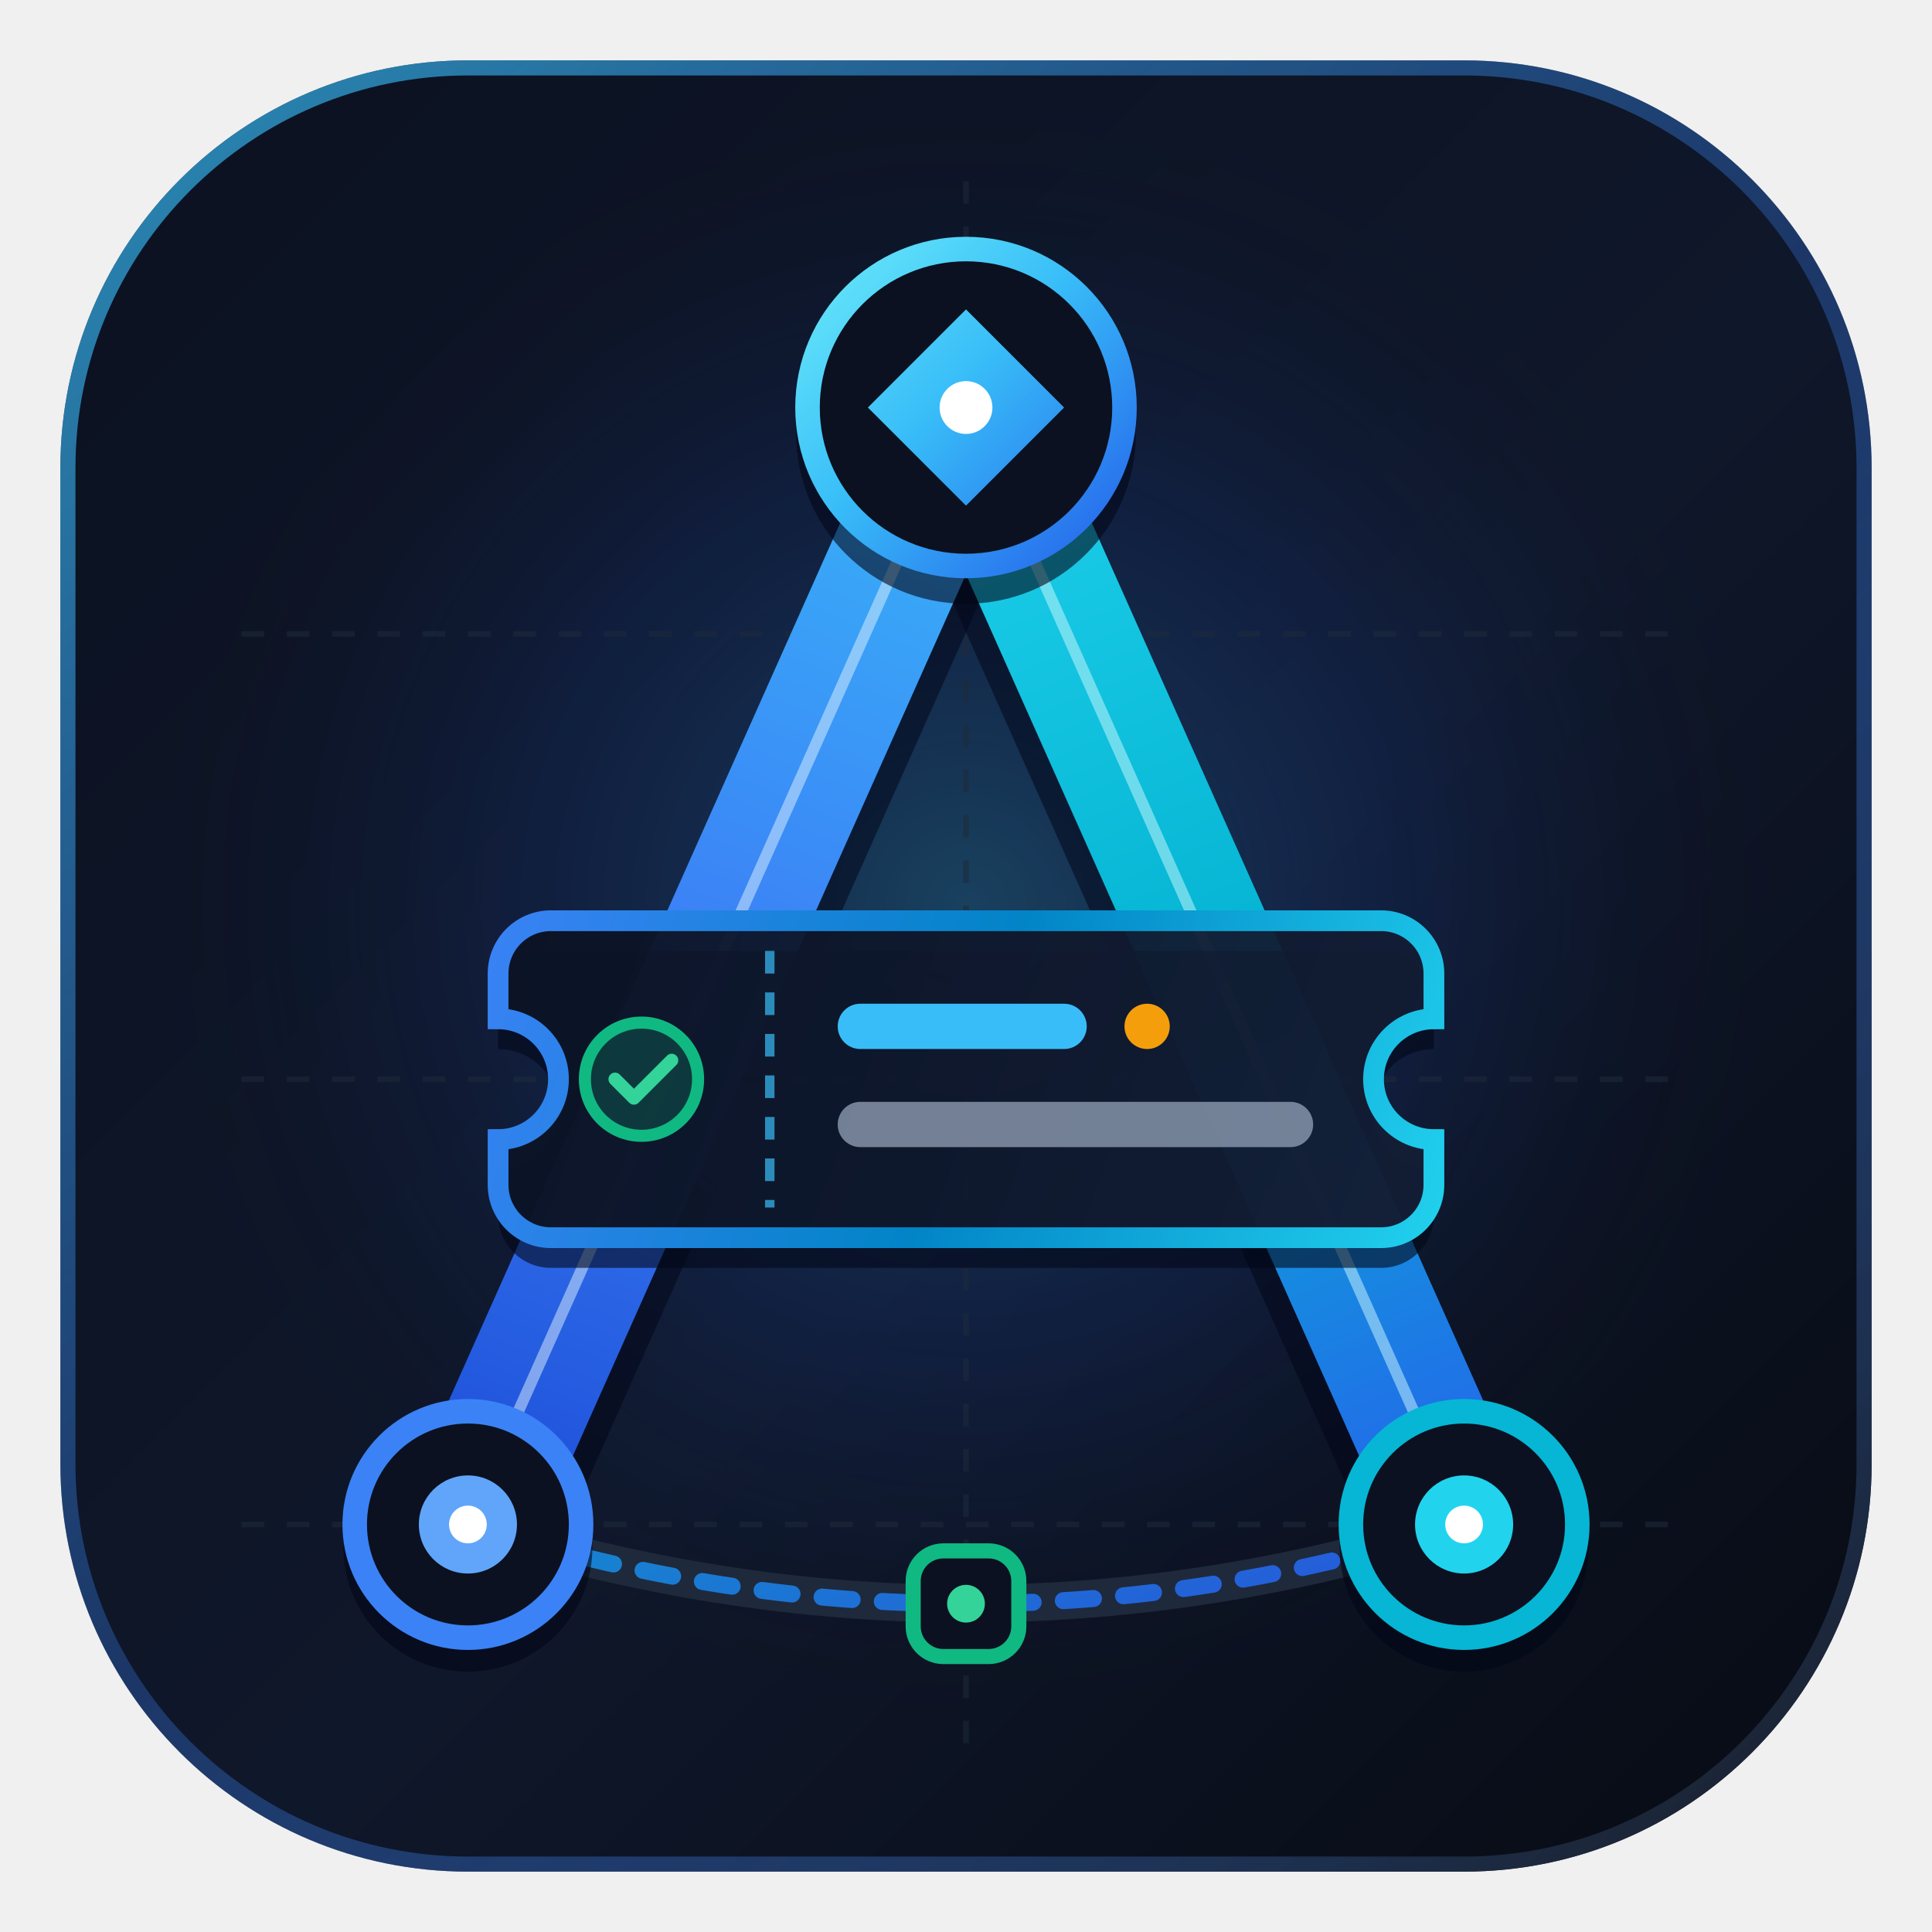
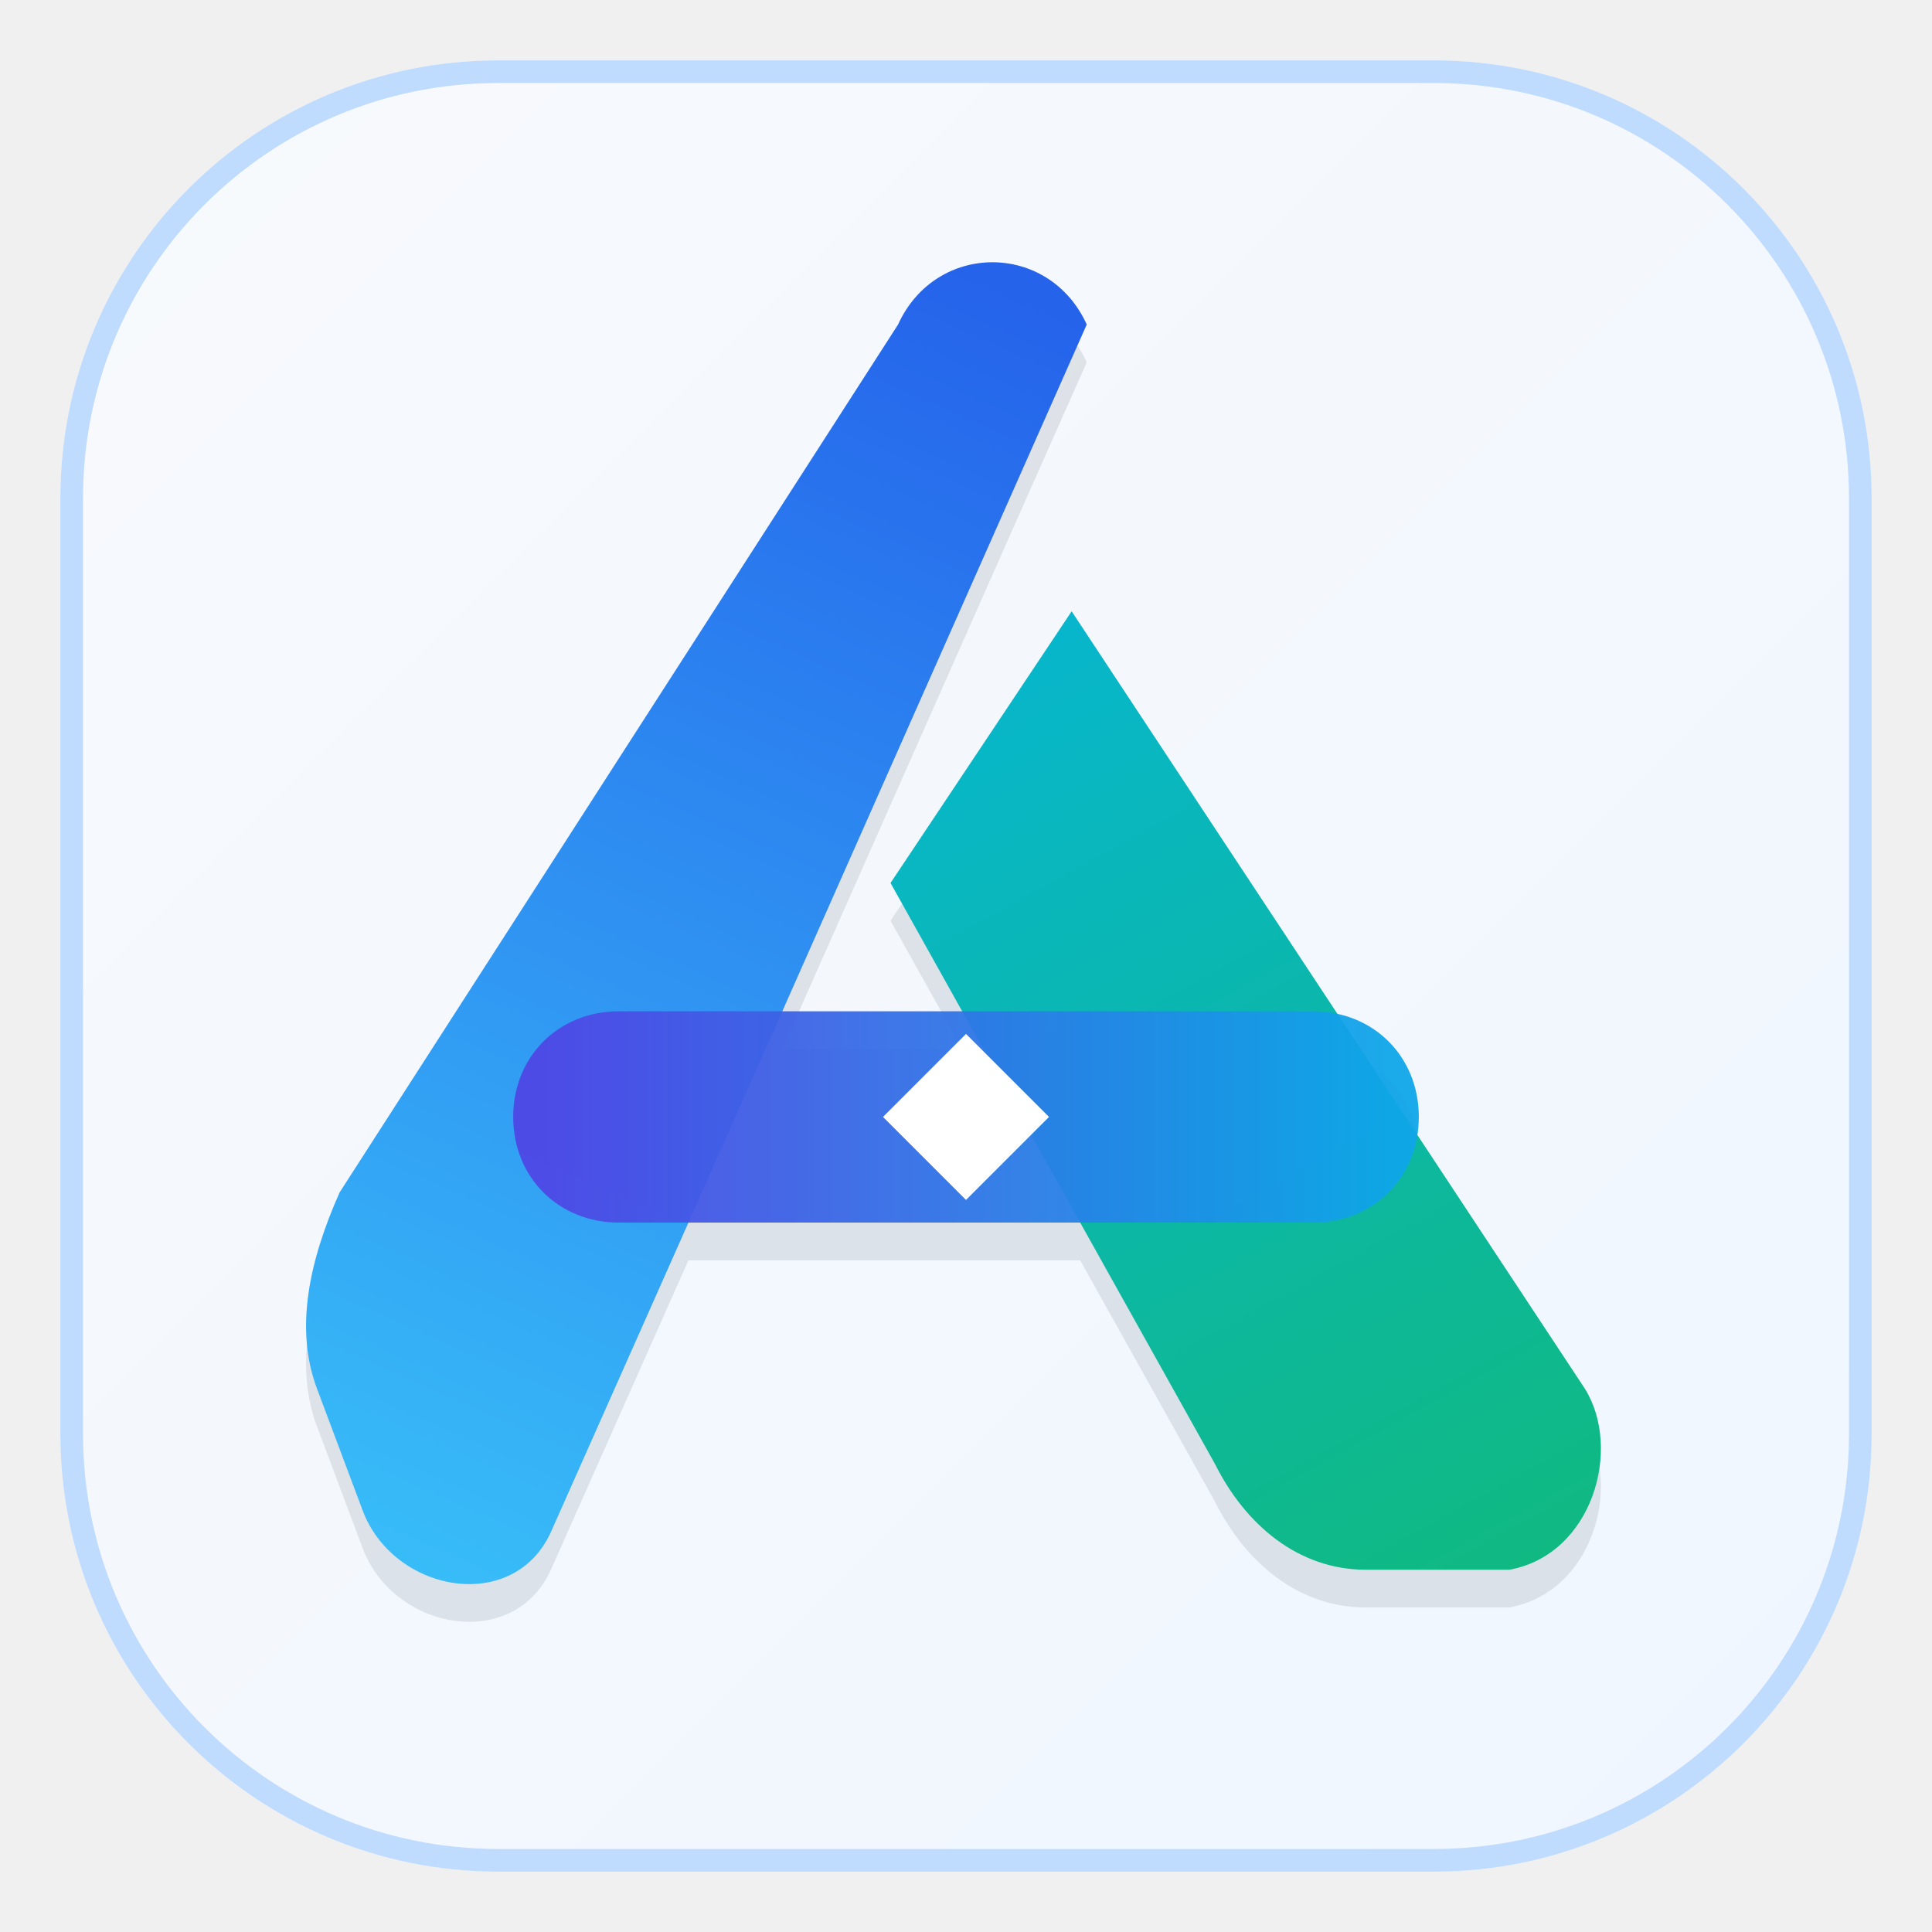
<svg xmlns="http://www.w3.org/2000/svg" viewBox="0 0 512 512" width="512" height="512" fill="none">
  <defs>
-     <linearGradient id="bg-grad" x1="0" y1="0" x2="512" y2="512" gradientUnits="userSpaceOnUse">
-       <stop offset="0%" stop-color="#0B1120" />
-       <stop offset="55%" stop-color="#0F172A" />
-       <stop offset="100%" stop-color="#070A12" />
+     <linearGradient id="ca-bg" x1="0" y1="0" x2="512" y2="512" gradientUnits="userSpaceOnUse">
+       <stop offset="0%" stop-color="#F8FAFC" />
+       <stop offset="100%" stop-color="#EFF6FF" />
    </linearGradient>
-     <radialGradient id="core-glow" cx="256" cy="240" r="220" gradientUnits="userSpaceOnUse">
-       <stop offset="0%" stop-color="#38BDF8" stop-opacity="0.26" />
-       <stop offset="55%" stop-color="#2563EB" stop-opacity="0.11" />
-       <stop offset="100%" stop-color="#0F172A" stop-opacity="0" />
-     </radialGradient>
-     <linearGradient id="rim-grad" x1="64" y1="32" x2="448" y2="480" gradientUnits="userSpaceOnUse">
-       <stop offset="0%" stop-color="#38BDF8" stop-opacity="0.65" />
-       <stop offset="50%" stop-color="#3B82F6" stop-opacity="0.30" />
-       <stop offset="100%" stop-color="#1E293B" stop-opacity="0.85" />
+     <linearGradient id="ca-left" x1="256" y1="72" x2="104" y2="416" gradientUnits="userSpaceOnUse">
+       <stop offset="0%" stop-color="#2563EB" />
+       <stop offset="100%" stop-color="#38BDF8" />
    </linearGradient>
-     <linearGradient id="rail-left" x1="256" y1="88" x2="124" y2="404" gradientUnits="userSpaceOnUse">
-       <stop offset="0%" stop-color="#38BDF8" />
-       <stop offset="50%" stop-color="#3B82F6" />
-       <stop offset="100%" stop-color="#1D4ED8" />
+     <linearGradient id="ca-right" x1="256" y1="140" x2="408" y2="416" gradientUnits="userSpaceOnUse">
+       <stop offset="0%" stop-color="#06B6D4" />
+       <stop offset="100%" stop-color="#10B981" />
    </linearGradient>
-     <linearGradient id="rail-right" x1="256" y1="88" x2="388" y2="404" gradientUnits="userSpaceOnUse">
-       <stop offset="0%" stop-color="#22D3EE" />
-       <stop offset="50%" stop-color="#06B6D4" />
-       <stop offset="100%" stop-color="#2563EB" />
-     </linearGradient>
-     <linearGradient id="ticket-grad" x1="128" y1="240" x2="384" y2="332" gradientUnits="userSpaceOnUse">
-       <stop offset="0%" stop-color="#3B82F6" />
-       <stop offset="50%" stop-color="#0284C7" />
-       <stop offset="100%" stop-color="#22D3EE" />
-     </linearGradient>
-     <linearGradient id="ticket-inner" x1="140" y1="244" x2="372" y2="328" gradientUnits="userSpaceOnUse">
-       <stop offset="0%" stop-color="#0B1325" stop-opacity="0.96" />
-       <stop offset="100%" stop-color="#131E36" stop-opacity="0.94" />
-     </linearGradient>
-     <linearGradient id="lead-node" x1="216" y1="68" x2="296" y2="148" gradientUnits="userSpaceOnUse">
-       <stop offset="0%" stop-color="#67E8F9" />
-       <stop offset="45%" stop-color="#38BDF8" />
-       <stop offset="100%" stop-color="#2563EB" />
+     <linearGradient id="ca-bar" x1="144" y1="296" x2="368" y2="296" gradientUnits="userSpaceOnUse">
+       <stop offset="0%" stop-color="#4F46E5" />
+       <stop offset="100%" stop-color="#0EA5E9" />
    </linearGradient>
  </defs>
-   <rect x="16" y="16" width="480" height="480" rx="108" fill="url(#bg-grad)" />
-   <rect x="16" y="16" width="480" height="480" rx="108" fill="url(#core-glow)" />
-   <rect x="18" y="18" width="476" height="476" rx="106" stroke="url(#rim-grad)" stroke-width="4" />
-   <g stroke="#1E293B" stroke-width="1.5" opacity="0.55">
-     <line x1="64" y1="168" x2="448" y2="168" stroke-dasharray="6 6" />
-     <line x1="64" y1="286" x2="448" y2="286" stroke-dasharray="6 6" />
-     <line x1="64" y1="404" x2="448" y2="404" stroke-dasharray="6 6" />
-     <line x1="256" y1="48" x2="256" y2="464" stroke-dasharray="6 6" />
+   <rect x="16" y="16" width="480" height="480" rx="116" fill="url(#ca-bg)" />
+   <rect x="19" y="19" width="474" height="474" rx="113" stroke="#BFDBFE" stroke-width="6" />
+   <g opacity="0.10" transform="translate(0, 10)">
+     <path d="M 238 86 C 248 64 278 64 288 86 L 202 280 L 146 406 C 136 428 104 422 96 400 L 84 368 C 78 352 82 334 90 316 L 238 86 Z" fill="#0F172A" />
+     <path d="M 284 162 L 420 368 C 430 384 422 412 400 416 L 362 416 C 344 416 330 404 322 388 L 236 234 L 284 162 Z" fill="#0F172A" />
+     <path d="M 164 268 H 348 C 364 268 376 280 376 296 C 376 312 364 324 348 324 H 164 C 148 324 136 312 136 296 C 136 280 148 268 164 268 Z" fill="#0F172A" />
  </g>
-   <path d="M 124 404 Q 256 446 388 404" stroke="#1E293B" stroke-width="10" stroke-linecap="round" fill="none" />
-   <path d="M 124 404 Q 256 446 388 404" stroke="url(#rail-right)" stroke-width="4.5" stroke-dasharray="8 8" stroke-linecap="round" fill="none" opacity="0.9" />
-   <path d="M 256 116 L 124 412" stroke="#020617" stroke-width="42" stroke-linecap="round" opacity="0.55" />
-   <path d="M 256 116 L 388 412" stroke="#020617" stroke-width="42" stroke-linecap="round" opacity="0.55" />
-   <path d="M 256 108 L 124 404" stroke="url(#rail-left)" stroke-width="36" stroke-linecap="round" />
-   <path d="M 256 108 L 388 404" stroke="url(#rail-right)" stroke-width="36" stroke-linecap="round" />
-   <path d="M 256 108 L 124 404" stroke="#E0F2FE" stroke-width="3" stroke-linecap="round" opacity="0.5" />
-   <path d="M 256 108 L 388 404" stroke="#CFFAFE" stroke-width="3" stroke-linecap="round" opacity="0.5" />
-   <path d="M 146 252        H 366        A 14 14 0 0 1 380 266        V 278        A 16 16 0 0 0 380 310        V 322        A 14 14 0 0 1 366 336        H 146        A 14 14 0 0 1 132 322        V 310        A 16 16 0 0 0 132 278        V 266        A 14 14 0 0 1 146 252 Z" fill="#020617" opacity="0.6" />
-   <path d="M 146 244        H 366        A 14 14 0 0 1 380 258        V 270        A 16 16 0 0 0 380 302        V 314        A 14 14 0 0 1 366 328        H 146        A 14 14 0 0 1 132 314        V 302        A 16 16 0 0 0 132 270        V 258        A 14 14 0 0 1 146 244 Z" fill="url(#ticket-inner)" stroke="url(#ticket-grad)" stroke-width="5.5" />
-   <line x1="204" y1="252" x2="204" y2="320" stroke="#38BDF8" stroke-width="2.5" stroke-dasharray="6 5" opacity="0.7" />
-   <circle cx="170" cy="286" r="15" fill="#10B981" fill-opacity="0.22" stroke="#10B981" stroke-width="3.2" />
-   <path d="M 163 286 L 168 291 L 178 281" stroke="#34D399" stroke-width="3.5" stroke-linecap="round" stroke-linejoin="round" />
-   <rect x="222" y="266" width="66" height="12" rx="6" fill="#38BDF8" />
-   <circle cx="304" cy="272" r="6" fill="#F59E0B" />
-   <rect x="222" y="292" width="126" height="12" rx="6" fill="#94A3B8" fill-opacity="0.75" />
-   <circle cx="256" cy="115" r="45" fill="#020617" opacity="0.6" />
-   <circle cx="256" cy="108" r="42" fill="#0B1120" stroke="url(#lead-node)" stroke-width="6.5" />
-   <polygon points="256,82 282,108 256,134 230,108" fill="url(#lead-node)" />
-   <circle cx="256" cy="108" r="7" fill="#FFFFFF" />
-   <circle cx="124" cy="410" r="33" fill="#020617" opacity="0.6" />
-   <circle cx="124" cy="404" r="30" fill="#0B1120" stroke="#3B82F6" stroke-width="6.5" />
-   <circle cx="124" cy="404" r="13" fill="#60A5FA" />
-   <circle cx="124" cy="404" r="5" fill="#FFFFFF" />
-   <circle cx="388" cy="410" r="33" fill="#020617" opacity="0.6" />
-   <circle cx="388" cy="404" r="30" fill="#0B1120" stroke="#06B6D4" stroke-width="6.5" />
-   <circle cx="388" cy="404" r="13" fill="#22D3EE" />
-   <circle cx="388" cy="404" r="5" fill="#FFFFFF" />
-   <rect x="242" y="411" width="28" height="28" rx="8" fill="#0B1120" stroke="#10B981" stroke-width="4" />
-   <circle cx="256" cy="425" r="5" fill="#34D399" />
+   <path d="M 238 86 C 248 64 278 64 288 86 L 202 280 L 146 406 C 136 428 104 422 96 400 L 84 368 C 78 352 82 334 90 316 L 238 86 Z" fill="url(#ca-left)" />
+   <path d="M 284 162 L 420 368 C 430 384 422 412 400 416 L 362 416 C 344 416 330 404 322 388 L 236 234 L 284 162 Z" fill="url(#ca-right)" />
+   <path d="M 164 268 H 348 C 364 268 376 280 376 296 C 376 312 364 324 348 324 H 164 C 148 324 136 312 136 296 C 136 280 148 268 164 268 Z" fill="url(#ca-bar)" opacity="0.94" />
+   <polygon points="256,274 278,296 256,318 234,296" fill="#FFFFFF" />
</svg>
